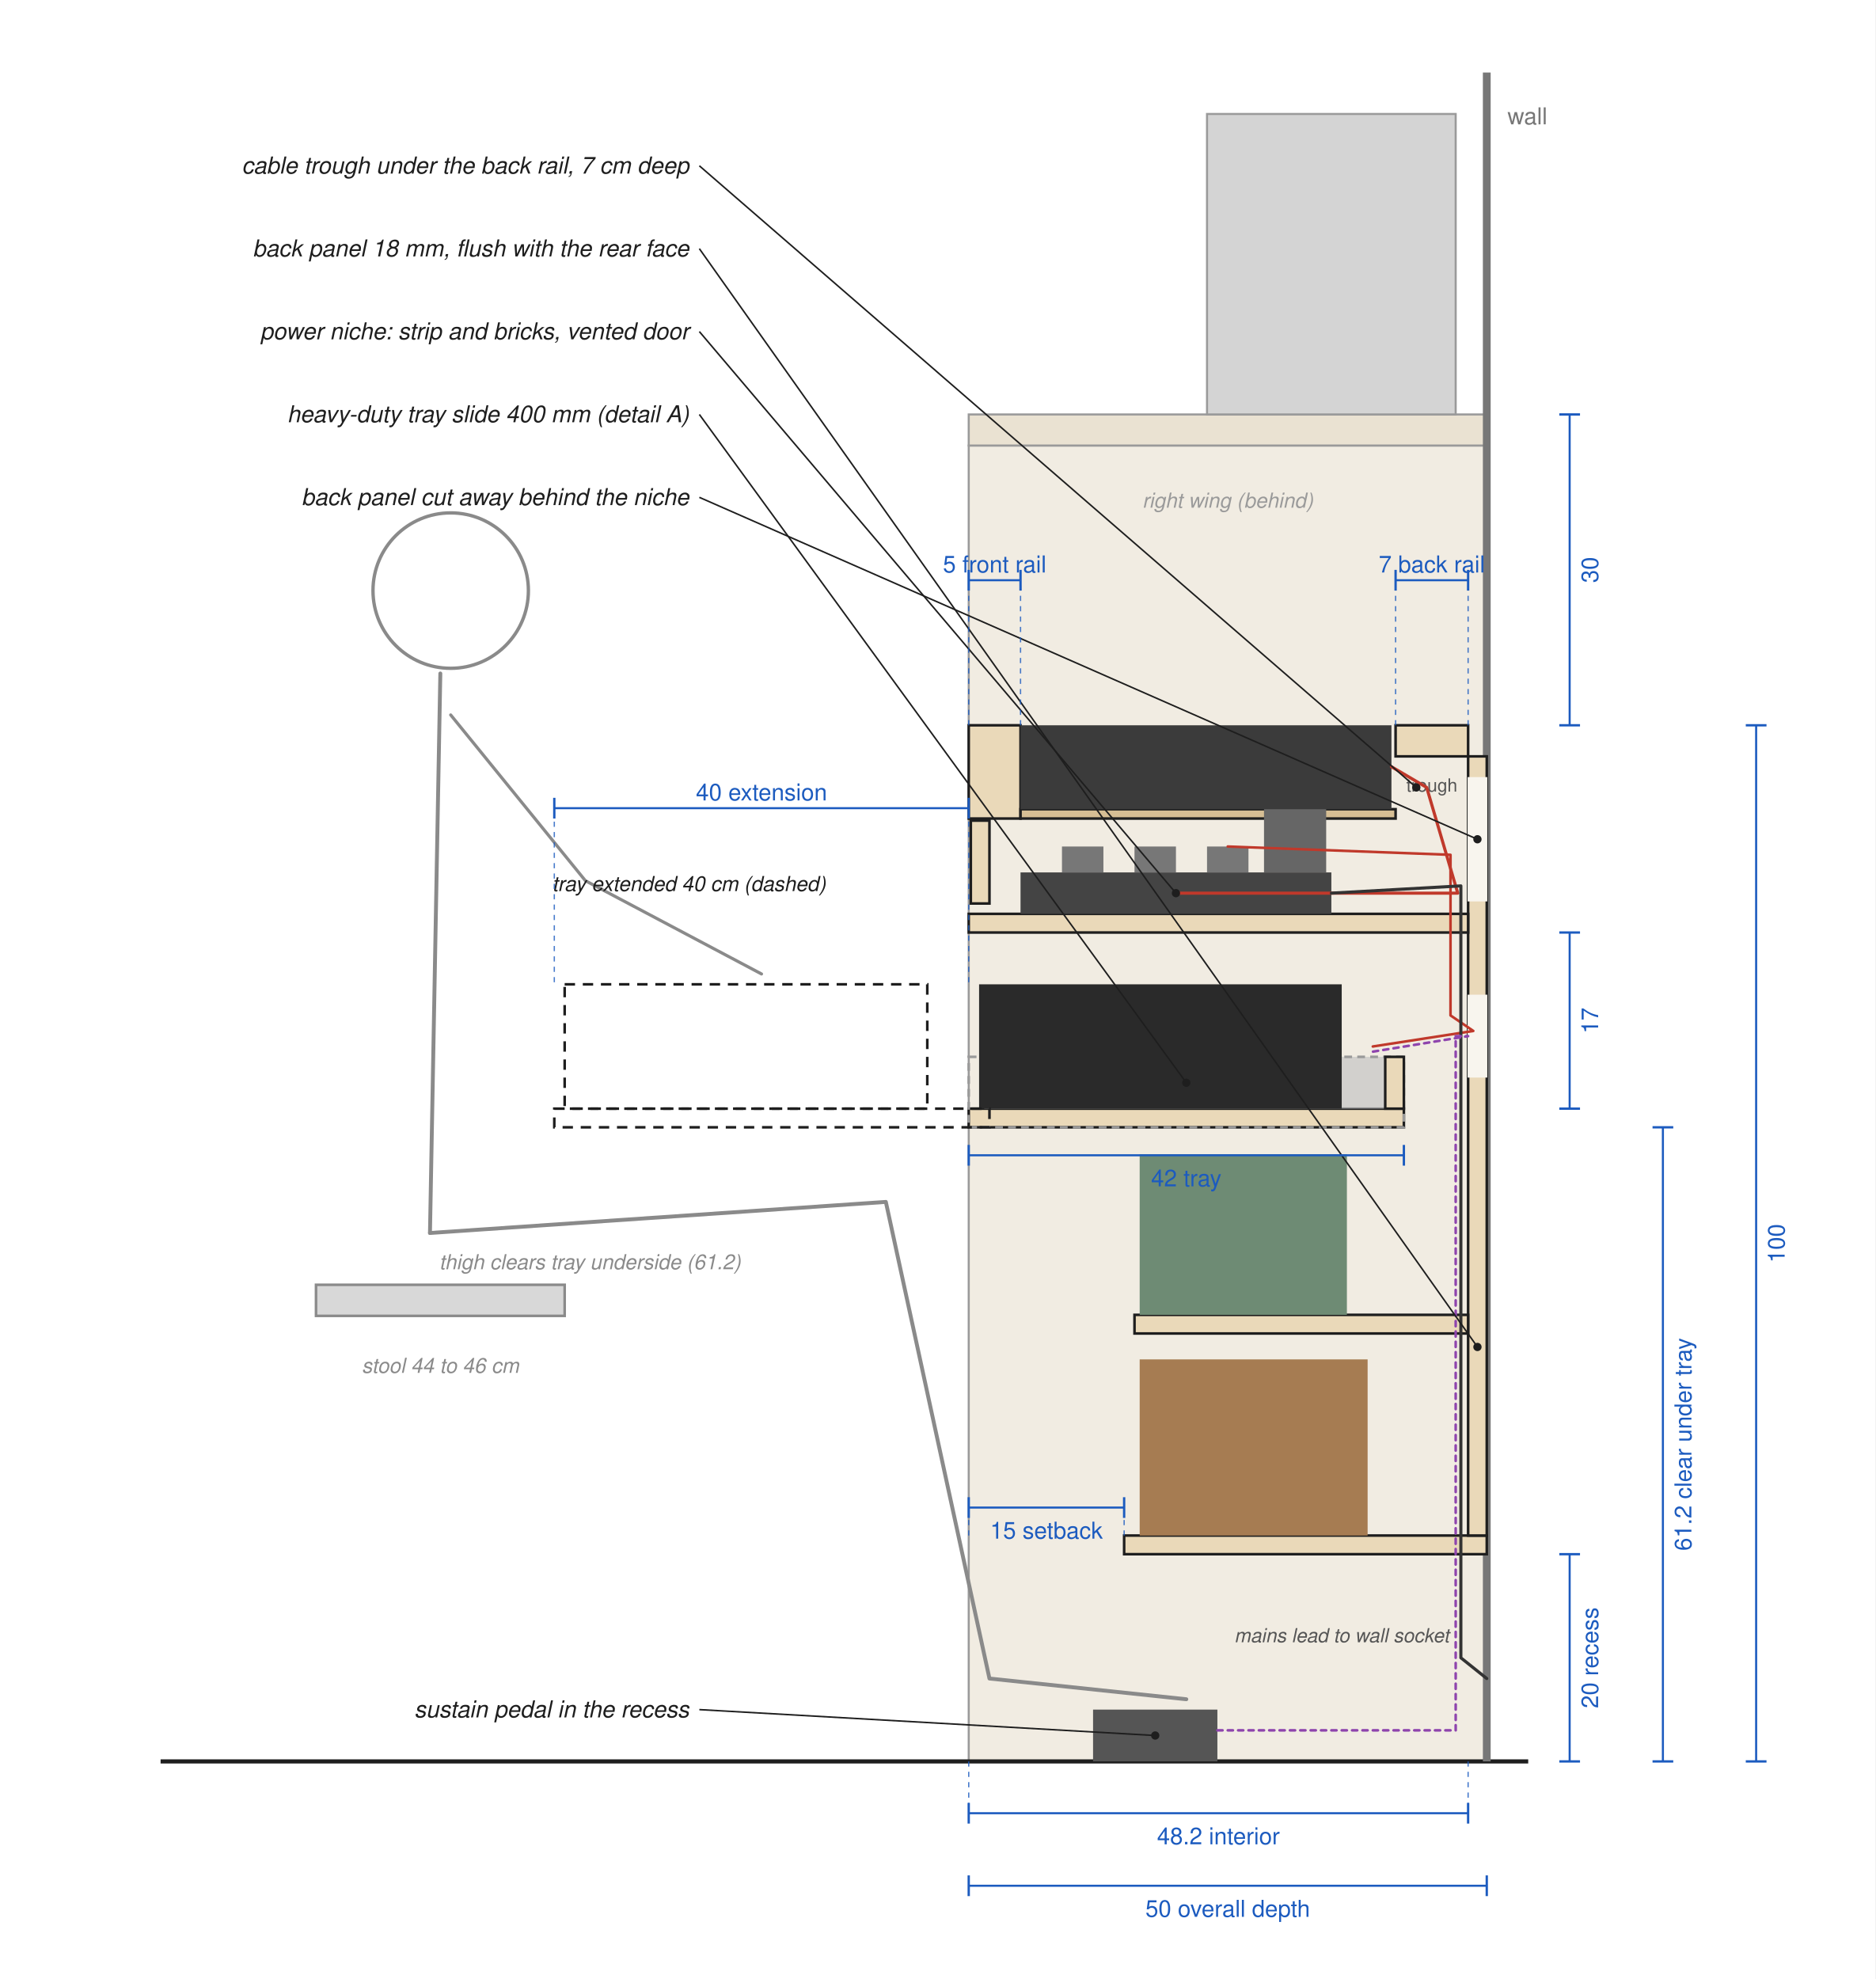
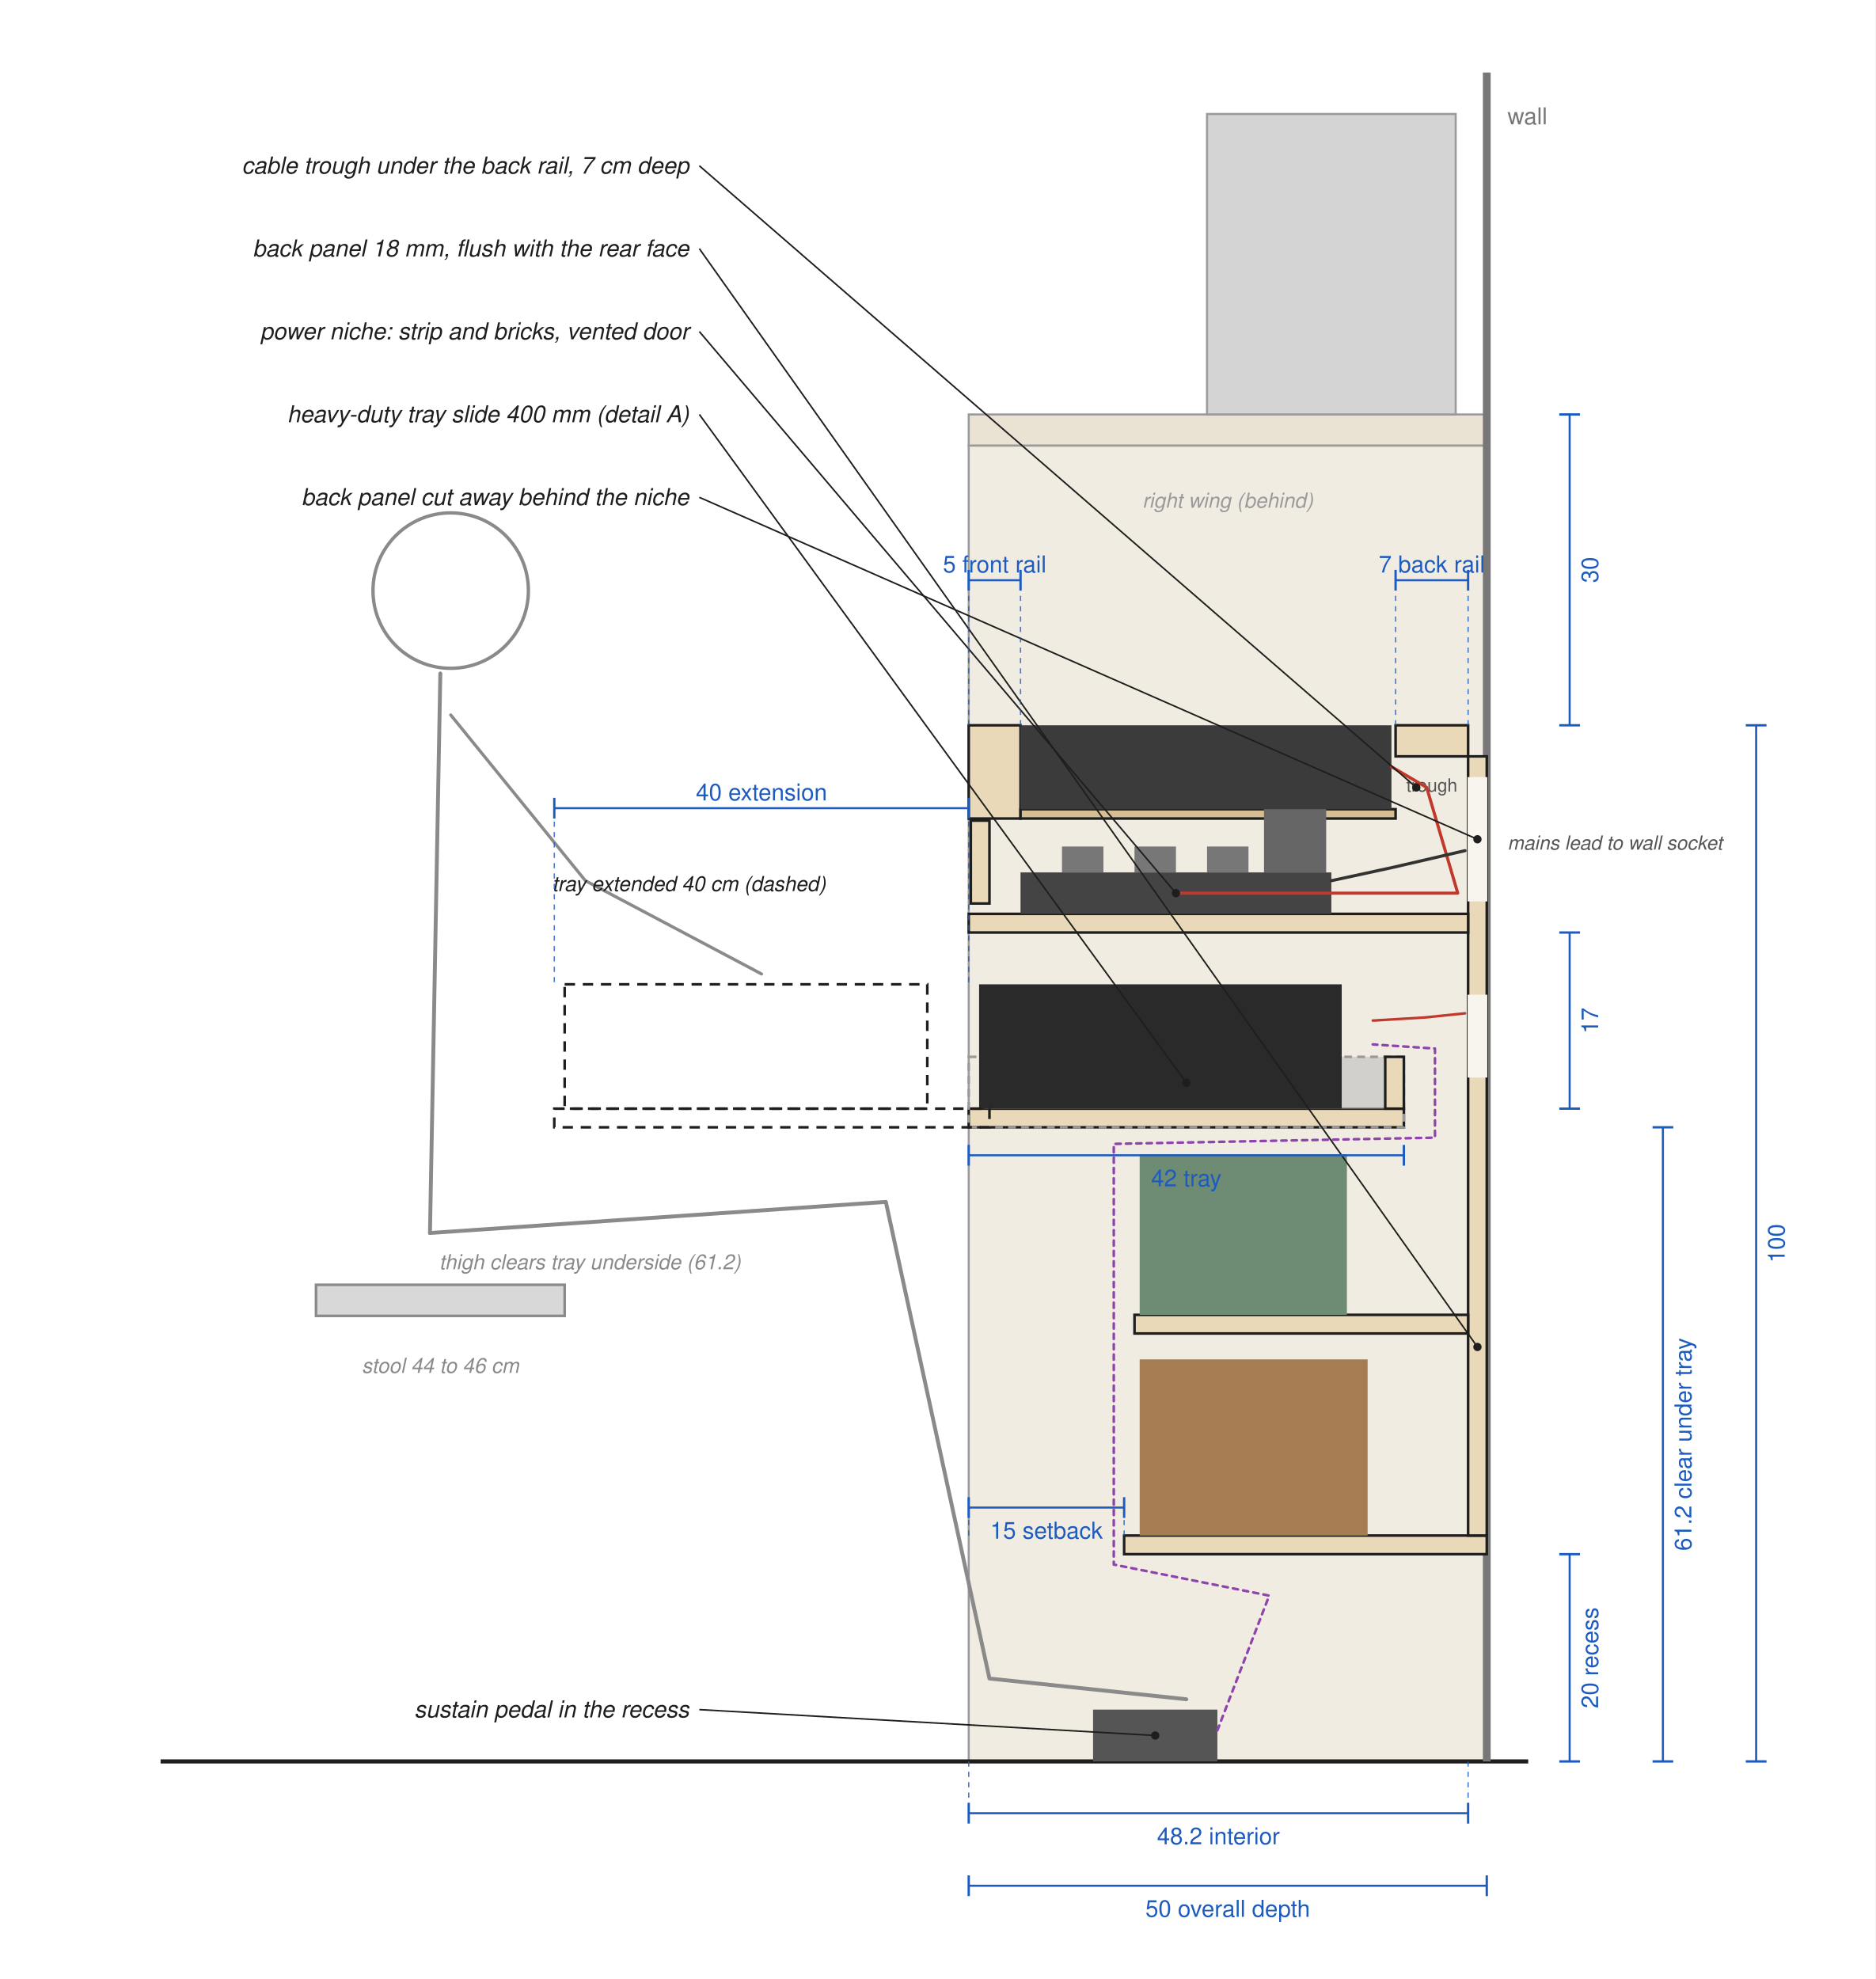
<svg xmlns="http://www.w3.org/2000/svg" viewBox="0 0 724 764" width="724" height="764" font-family="Helvetica Neue, Helvetica, Arial, sans-serif">
  <rect width="724" height="764" fill="white" />
  <rect x="374.0" y="172.0" width="200.0" height="508.0" fill="#F1ECE2" stroke="#9A9A9A" stroke-width="0.8" opacity="1.0" />
  <rect x="374.0" y="160.0" width="200.0" height="12.0" fill="#EAE2D2" stroke="#9A9A9A" stroke-width="0.8" opacity="1.0" />
  <rect x="466.0" y="44.0" width="96.0" height="116.0" fill="#D4D4D4" stroke="#9A9A9A" stroke-width="0.8" opacity="1.0" />
  <text x="474.0" y="196.0" font-size="8" text-anchor="middle" fill="#9A9A9A" font-weight="normal" font-style="italic">right wing (behind)</text>
  <line x1="62.0" y1="680.0" x2="590.0" y2="680.0" stroke="#1E1E1E" stroke-width="1.6" opacity="1.0" />
  <line x1="574.0" y1="680.0" x2="574.0" y2="28.0" stroke="#777" stroke-width="3" opacity="1.0" />
  <text x="582.0" y="48.0" font-size="9" text-anchor="start" fill="#777" font-weight="normal">wall</text>
  <rect x="434.0" y="592.8" width="140.0" height="7.2" fill="#EAD9B9" stroke="#1E1E1E" stroke-width="1.0" opacity="1.0" />
  <rect x="566.8" y="292.0" width="7.2" height="300.8" fill="#EAD9B9" stroke="#1E1E1E" stroke-width="1.0" opacity="1.0" />
  <rect x="566.6" y="384.0" width="7.6" height="32.0" fill="#F8F5EE" stroke="none" stroke-width="1.0" opacity="1.0" />
  <rect x="566.6" y="300.0" width="7.6" height="48.0" fill="#F8F5EE" stroke="none" stroke-width="1.0" opacity="1.0" />
  <rect x="374.0" y="352.8" width="192.8" height="7.2" fill="#EAD9B9" stroke="#1E1E1E" stroke-width="1.0" opacity="1.0" />
  <rect x="374.0" y="280.0" width="20.0" height="36.0" fill="#EAD9B9" stroke="#1E1E1E" stroke-width="1.0" opacity="1.0" />
  <rect x="538.8" y="280.0" width="28.0" height="12.0" fill="#EAD9B9" stroke="#1E1E1E" stroke-width="1.0" opacity="1.0" />
  <rect x="394.0" y="312.4" width="144.8" height="3.6" fill="#D6BE94" stroke="#1E1E1E" stroke-width="1.0" opacity="1.0" />
  <text x="552.8" y="305.6" font-size="7" text-anchor="middle" fill="#555" font-weight="normal">trough</text>
  <rect x="438.0" y="507.6" width="128.8" height="7.2" fill="#EAD9B9" stroke="#1E1E1E" stroke-width="1.0" opacity="1.0" />
  <rect x="440.0" y="524.8" width="88.0" height="68.0" fill="#A67C52" stroke="none" stroke-width="1.0" opacity="1.0" />
  <rect x="440.0" y="445.6" width="80.0" height="62.0" fill="#6E8B74" stroke="none" stroke-width="1.0" opacity="1.0" />
  <line x1="374.0" y1="592.8" x2="374.0" y2="582.0" stroke="#1C5BBF" stroke-width="0.5" stroke-dasharray="2,2" opacity="0.8" />
  <line x1="434.0" y1="592.8" x2="434.0" y2="582.0" stroke="#1C5BBF" stroke-width="0.5" stroke-dasharray="2,2" opacity="0.8" />
  <line x1="374.0" y1="582.0" x2="434.0" y2="582.0" stroke="#1C5BBF" stroke-width="0.8" opacity="1.0" />
  <line x1="374.0" y1="578.0" x2="374.0" y2="586.0" stroke="#1C5BBF" stroke-width="0.9" />
  <line x1="434.0" y1="578.0" x2="434.0" y2="586.0" stroke="#1C5BBF" stroke-width="0.9" />
  <text x="404.0" y="594.0" font-size="9" text-anchor="middle" fill="#1C5BBF" font-weight="normal">15 setback</text>
  <rect x="374.0" y="428.0" width="168.0" height="7.2" fill="#EAD9B9" stroke="#1E1E1E" stroke-width="1.0" opacity="1.0" />
  <rect x="380.0" y="408.0" width="160.0" height="20.0" fill="#C4C4C4" stroke="none" stroke-width="1.0" opacity="0.7" />
  <rect x="374.0" y="408.0" width="168.0" height="27.2" fill="none" stroke="#9A9A9A" stroke-width="1.0" stroke-dasharray="3,2" opacity="1.0" />
  <rect x="534.8" y="408.0" width="7.2" height="20.0" fill="#EAD9B9" stroke="#1E1E1E" stroke-width="1.0" opacity="1.0" />
  <rect x="378.0" y="380.0" width="140.0" height="48.0" fill="#2A2A2A" stroke="none" stroke-width="1.0" opacity="1.0" />
  <rect x="214.0" y="428.0" width="168.0" height="7.2" fill="none" stroke="#1E1E1E" stroke-width="1.0" stroke-dasharray="4,3" opacity="1.0" />
  <rect x="218.0" y="380.0" width="140.0" height="48.0" fill="none" stroke="#1E1E1E" stroke-width="1.0" stroke-dasharray="4,3" opacity="1.0" />
  <rect x="374.8" y="316.8" width="7.2" height="32.0" fill="#EAD9B9" stroke="#1E1E1E" stroke-width="1.0" opacity="1.0" />
  <rect x="394.0" y="336.8" width="120.0" height="16.0" fill="#444" stroke="none" stroke-width="1.0" opacity="1.0" />
  <rect x="410.0" y="326.8" width="16.0" height="10.0" fill="#777" stroke="none" stroke-width="1.0" opacity="1.0" />
  <rect x="438.0" y="326.8" width="16.0" height="10.0" fill="#777" stroke="none" stroke-width="1.0" opacity="1.0" />
  <rect x="466.0" y="326.8" width="16.0" height="10.0" fill="#777" stroke="none" stroke-width="1.0" opacity="1.0" />
  <rect x="488.0" y="302.8" width="24.0" height="34.0" fill="#666" stroke="none" stroke-width="1.0" opacity="1.0" />
  <rect x="394.0" y="280.0" width="143.2" height="32.4" fill="#3B3B3B" stroke="none" stroke-width="1.0" opacity="1.0" />
  <polyline points="537.2,296.0 550.8,304.0 562.8,344.8 454.0,344.8" fill="none" stroke="#C0392B" stroke-width="1.2" stroke-linejoin="round" stroke-linecap="round" />
-   <polyline points="530.0,404.0 568.8,398.0 560.0,392.0 560.0,330.0 474.0,326.8" fill="none" stroke="#C0392B" stroke-width="1.0" stroke-linejoin="round" stroke-linecap="round" />
-   <polyline points="514.0,344.8 564.0,342.0 564.0,640.0 574.0,648.0" fill="none" stroke="#333" stroke-width="1.2" stroke-linejoin="round" stroke-linecap="round" />
-   <text x="518.0" y="634.0" font-size="7.5" text-anchor="middle" fill="#555" font-weight="normal" font-style="italic">mains lead to wall socket</text>
+   <polyline points="530.0,394.0 550.0,392.8 565.6,391.2" fill="none" stroke="#C0392B" stroke-width="1.0" stroke-linejoin="round" stroke-linecap="round" />
+   <polyline points="514.0,340.0 538.0,334.8 565.6,328.4" fill="none" stroke="#333" stroke-width="1.2" stroke-linejoin="round" stroke-linecap="round" />
+   <text x="582.0" y="328.0" font-size="7.5" text-anchor="start" fill="#555" font-weight="normal" font-style="italic">mains lead to wall socket</text>
  <rect x="422.0" y="660.0" width="48.0" height="20.0" fill="#555" stroke="none" stroke-width="1.0" opacity="1.0" />
-   <polyline points="470.0,668.0 562.0,668.0 562.0,400.0 566.8,400.0 530.0,406.0" fill="none" stroke="#8E44AD" stroke-width="1.0" stroke-linejoin="round" stroke-linecap="round" stroke-dasharray="2,2" />
+   <polyline points="470.0,668.0 490.0,616.0 430.0,604.0 430.0,441.6 554.0,439.2 554.0,404.8 530.0,403.2" fill="none" stroke="#8E44AD" stroke-width="1.0" stroke-linejoin="round" stroke-linecap="round" stroke-dasharray="2,2" />
  <circle cx="174.0" cy="228.0" r="30.0" fill="none" stroke="#8A8A8A" stroke-width="1.3" />
  <polyline points="170.0,260.0 166.0,476.0" fill="none" stroke="#8A8A8A" stroke-width="1.5" stroke-linejoin="round" stroke-linecap="round" />
  <polyline points="174.0,276.0 226.0,340.0 294.0,376.0" fill="none" stroke="#8A8A8A" stroke-width="1.2" stroke-linejoin="round" stroke-linecap="round" />
  <polyline points="166.0,476.0 342.0,464.0 382.0,648.0 458.0,656.0" fill="none" stroke="#8A8A8A" stroke-width="1.5" stroke-linejoin="round" stroke-linecap="round" />
  <rect x="122.0" y="496.0" width="96.0" height="12.0" fill="#D8D8D8" stroke="#8A8A8A" stroke-width="1.0" opacity="1.0" />
  <text x="170.0" y="530.0" font-size="8" text-anchor="middle" fill="#8A8A8A" font-weight="normal" font-style="italic">stool 44 to 46 cm</text>
  <text x="286.0" y="490.0" font-size="8" text-anchor="end" fill="#8A8A8A" font-weight="normal" font-style="italic">thigh clears tray underside (61.2)</text>
  <line x1="546.8" y1="304.0" x2="270.0" y2="64.0" stroke="#1E1E1E" stroke-width="0.6" opacity="1.0" />
  <circle cx="546.8" cy="304.0" r="1.6" fill="#1E1E1E" stroke="none" stroke-width="1.0" />
  <text x="266.0" y="67.0" font-size="9" text-anchor="end" fill="#1E1E1E" font-weight="normal" font-style="italic">cable trough under the back rail, 7 cm deep</text>
  <line x1="570.4" y1="520.0" x2="270.0" y2="96.0" stroke="#1E1E1E" stroke-width="0.6" opacity="1.0" />
  <circle cx="570.4" cy="520.0" r="1.6" fill="#1E1E1E" stroke="none" stroke-width="1.0" />
  <text x="266.0" y="99.0" font-size="9" text-anchor="end" fill="#1E1E1E" font-weight="normal" font-style="italic">back panel 18 mm, flush with the rear face</text>
  <line x1="454.0" y1="344.8" x2="270.0" y2="128.0" stroke="#1E1E1E" stroke-width="0.6" opacity="1.0" />
  <circle cx="454.0" cy="344.8" r="1.6" fill="#1E1E1E" stroke="none" stroke-width="1.0" />
  <text x="266.0" y="131.0" font-size="9" text-anchor="end" fill="#1E1E1E" font-weight="normal" font-style="italic">power niche: strip and bricks, vented door</text>
  <line x1="570.4" y1="324.0" x2="270.0" y2="192.0" stroke="#1E1E1E" stroke-width="0.6" opacity="1.0" />
  <circle cx="570.4" cy="324.0" r="1.6" fill="#1E1E1E" stroke="none" stroke-width="1.0" />
  <text x="266.0" y="195.0" font-size="9" text-anchor="end" fill="#1E1E1E" font-weight="normal" font-style="italic">back panel cut away behind the niche</text>
  <line x1="458.0" y1="418.0" x2="270.0" y2="160.0" stroke="#1E1E1E" stroke-width="0.6" opacity="1.0" />
  <circle cx="458.0" cy="418.0" r="1.6" fill="#1E1E1E" stroke="none" stroke-width="1.0" />
  <text x="266.0" y="163.0" font-size="9" text-anchor="end" fill="#1E1E1E" font-weight="normal" font-style="italic">heavy-duty tray slide 400 mm (detail A)</text>
  <line x1="446.0" y1="670.0" x2="270.0" y2="660.0" stroke="#1E1E1E" stroke-width="0.6" opacity="1.0" />
  <circle cx="446.0" cy="670.0" r="1.6" fill="#1E1E1E" stroke="none" stroke-width="1.0" />
  <text x="266.0" y="663.0" font-size="9" text-anchor="end" fill="#1E1E1E" font-weight="normal" font-style="italic">sustain pedal in the recess</text>
  <text x="266.0" y="344.0" font-size="8" text-anchor="middle" fill="#1E1E1E" font-weight="normal" font-style="italic">tray extended 40 cm (dashed)</text>
  <line x1="374.0" y1="680.0" x2="374.0" y2="700.0" stroke="#1C5BBF" stroke-width="0.5" stroke-dasharray="2,2" opacity="0.8" />
  <line x1="566.8" y1="680.0" x2="566.8" y2="700.0" stroke="#1C5BBF" stroke-width="0.5" stroke-dasharray="2,2" opacity="0.8" />
  <line x1="374.0" y1="700.0" x2="566.8" y2="700.0" stroke="#1C5BBF" stroke-width="0.8" opacity="1.0" />
  <line x1="374.0" y1="696.0" x2="374.0" y2="704.0" stroke="#1C5BBF" stroke-width="0.9" />
  <line x1="566.8" y1="696.0" x2="566.8" y2="704.0" stroke="#1C5BBF" stroke-width="0.9" />
  <text x="470.4" y="712.0" font-size="9" text-anchor="middle" fill="#1C5BBF" font-weight="normal">48.2 interior</text>
  <line x1="374.0" y1="280.0" x2="374.0" y2="224.0" stroke="#1C5BBF" stroke-width="0.5" stroke-dasharray="2,2" opacity="0.8" />
  <line x1="394.0" y1="280.0" x2="394.0" y2="224.0" stroke="#1C5BBF" stroke-width="0.5" stroke-dasharray="2,2" opacity="0.8" />
  <line x1="374.0" y1="224.0" x2="394.0" y2="224.0" stroke="#1C5BBF" stroke-width="0.8" opacity="1.0" />
  <line x1="374.0" y1="220.0" x2="374.0" y2="228.0" stroke="#1C5BBF" stroke-width="0.9" />
  <line x1="394.0" y1="220.0" x2="394.0" y2="228.0" stroke="#1C5BBF" stroke-width="0.9" />
  <text x="384.0" y="221.0" font-size="9" text-anchor="middle" fill="#1C5BBF" font-weight="normal">5 front rail</text>
  <line x1="538.8" y1="280.0" x2="538.8" y2="224.0" stroke="#1C5BBF" stroke-width="0.5" stroke-dasharray="2,2" opacity="0.8" />
  <line x1="566.8" y1="280.0" x2="566.8" y2="224.0" stroke="#1C5BBF" stroke-width="0.5" stroke-dasharray="2,2" opacity="0.8" />
  <line x1="538.8" y1="224.0" x2="566.8" y2="224.0" stroke="#1C5BBF" stroke-width="0.8" opacity="1.0" />
  <line x1="538.8" y1="220.0" x2="538.8" y2="228.0" stroke="#1C5BBF" stroke-width="0.9" />
  <line x1="566.8" y1="220.0" x2="566.8" y2="228.0" stroke="#1C5BBF" stroke-width="0.9" />
  <text x="552.8" y="221.0" font-size="9" text-anchor="middle" fill="#1C5BBF" font-weight="normal">7 back rail</text>
  <line x1="374.0" y1="728.0" x2="574.0" y2="728.0" stroke="#1C5BBF" stroke-width="0.8" opacity="1.0" />
  <line x1="374.0" y1="724.0" x2="374.0" y2="732.0" stroke="#1C5BBF" stroke-width="0.9" />
  <line x1="574.0" y1="724.0" x2="574.0" y2="732.0" stroke="#1C5BBF" stroke-width="0.9" />
  <text x="474.0" y="740.0" font-size="9" text-anchor="middle" fill="#1C5BBF" font-weight="normal">50 overall depth</text>
  <line x1="214.0" y1="379.2" x2="214.0" y2="312.0" stroke="#1C5BBF" stroke-width="0.5" stroke-dasharray="2,2" opacity="0.8" />
  <line x1="374.0" y1="379.2" x2="374.0" y2="312.0" stroke="#1C5BBF" stroke-width="0.5" stroke-dasharray="2,2" opacity="0.8" />
  <line x1="214.0" y1="312.0" x2="374.0" y2="312.0" stroke="#1C5BBF" stroke-width="0.8" opacity="1.0" />
  <line x1="214.0" y1="308.0" x2="214.0" y2="316.0" stroke="#1C5BBF" stroke-width="0.9" />
  <line x1="374.0" y1="308.0" x2="374.0" y2="316.0" stroke="#1C5BBF" stroke-width="0.9" />
  <text x="294.0" y="309.0" font-size="9" text-anchor="middle" fill="#1C5BBF" font-weight="normal">40 extension</text>
  <line x1="374.0" y1="446.0" x2="542.0" y2="446.0" stroke="#1C5BBF" stroke-width="0.8" opacity="1.0" />
  <line x1="374.0" y1="442.0" x2="374.0" y2="450.0" stroke="#1C5BBF" stroke-width="0.9" />
  <line x1="542.0" y1="442.0" x2="542.0" y2="450.0" stroke="#1C5BBF" stroke-width="0.9" />
  <text x="458.0" y="458.0" font-size="9" text-anchor="middle" fill="#1C5BBF" font-weight="normal">42 tray</text>
  <line x1="606.0" y1="680.0" x2="606.0" y2="600.0" stroke="#1C5BBF" stroke-width="0.8" opacity="1.0" />
  <line x1="602.0" y1="680.0" x2="610.0" y2="680.0" stroke="#1C5BBF" stroke-width="0.9" />
  <line x1="602.0" y1="600.0" x2="610.0" y2="600.0" stroke="#1C5BBF" stroke-width="0.9" />
  <text x="617.0" y="640.0" font-size="9" text-anchor="middle" fill="#1C5BBF" font-weight="normal" transform="rotate(-90 617.0 640.0)">20 recess</text>
  <line x1="606.0" y1="428.0" x2="606.0" y2="360.0" stroke="#1C5BBF" stroke-width="0.8" opacity="1.0" />
  <line x1="602.0" y1="428.0" x2="610.0" y2="428.0" stroke="#1C5BBF" stroke-width="0.9" />
  <line x1="602.0" y1="360.0" x2="610.0" y2="360.0" stroke="#1C5BBF" stroke-width="0.9" />
  <text x="617.0" y="394.0" font-size="9" text-anchor="middle" fill="#1C5BBF" font-weight="normal" transform="rotate(-90 617.0 394.0)">17</text>
  <line x1="606.0" y1="280.0" x2="606.0" y2="160.0" stroke="#1C5BBF" stroke-width="0.8" opacity="1.0" />
  <line x1="602.0" y1="280.0" x2="610.0" y2="280.0" stroke="#1C5BBF" stroke-width="0.9" />
  <line x1="602.0" y1="160.0" x2="610.0" y2="160.0" stroke="#1C5BBF" stroke-width="0.9" />
  <text x="617.0" y="220.0" font-size="9" text-anchor="middle" fill="#1C5BBF" font-weight="normal" transform="rotate(-90 617.0 220.0)">30</text>
  <line x1="642.0" y1="680.0" x2="642.0" y2="435.2" stroke="#1C5BBF" stroke-width="0.8" opacity="1.0" />
  <line x1="638.0" y1="680.0" x2="646.0" y2="680.0" stroke="#1C5BBF" stroke-width="0.9" />
  <line x1="638.0" y1="435.2" x2="646.0" y2="435.2" stroke="#1C5BBF" stroke-width="0.9" />
  <text x="653.0" y="557.6" font-size="9" text-anchor="middle" fill="#1C5BBF" font-weight="normal" transform="rotate(-90 653.0 557.6)">61.2 clear under tray</text>
  <line x1="678.0" y1="680.0" x2="678.0" y2="280.0" stroke="#1C5BBF" stroke-width="0.8" opacity="1.0" />
  <line x1="674.0" y1="680.0" x2="682.0" y2="680.0" stroke="#1C5BBF" stroke-width="0.9" />
  <line x1="674.0" y1="280.0" x2="682.0" y2="280.0" stroke="#1C5BBF" stroke-width="0.9" />
  <text x="689.0" y="480.0" font-size="9" text-anchor="middle" fill="#1C5BBF" font-weight="normal" transform="rotate(-90 689.0 480.0)">100</text>
</svg>
